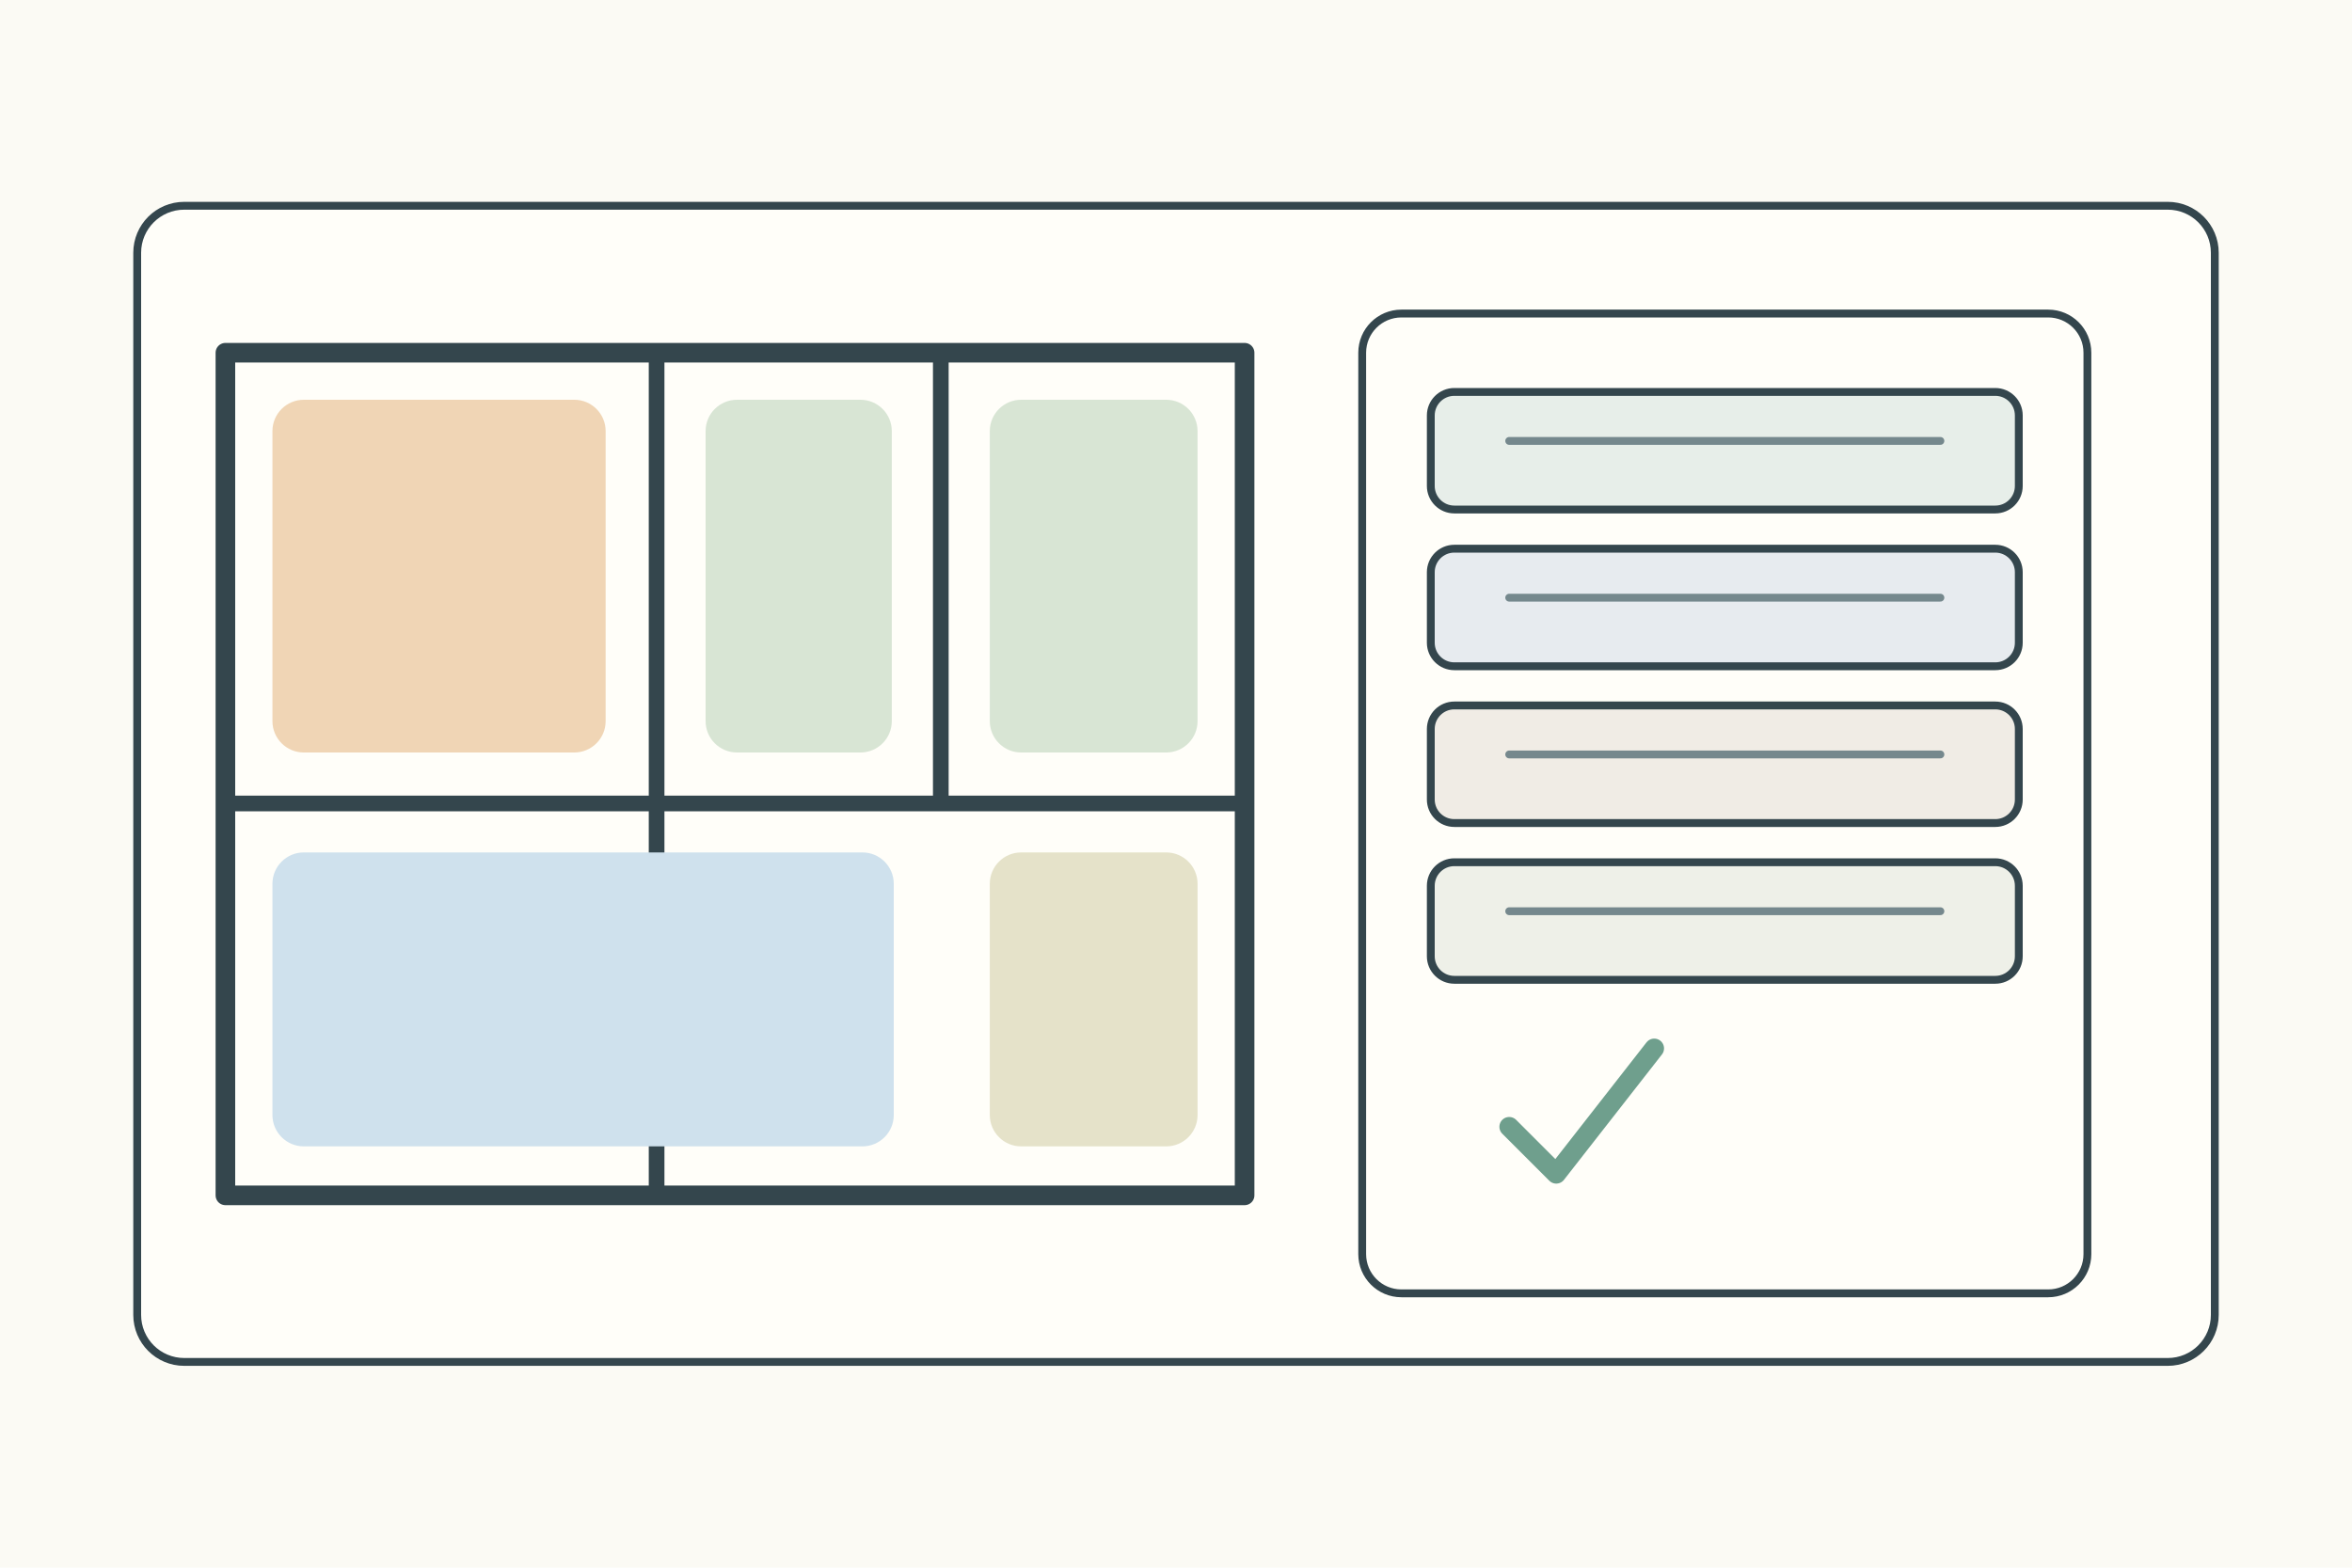
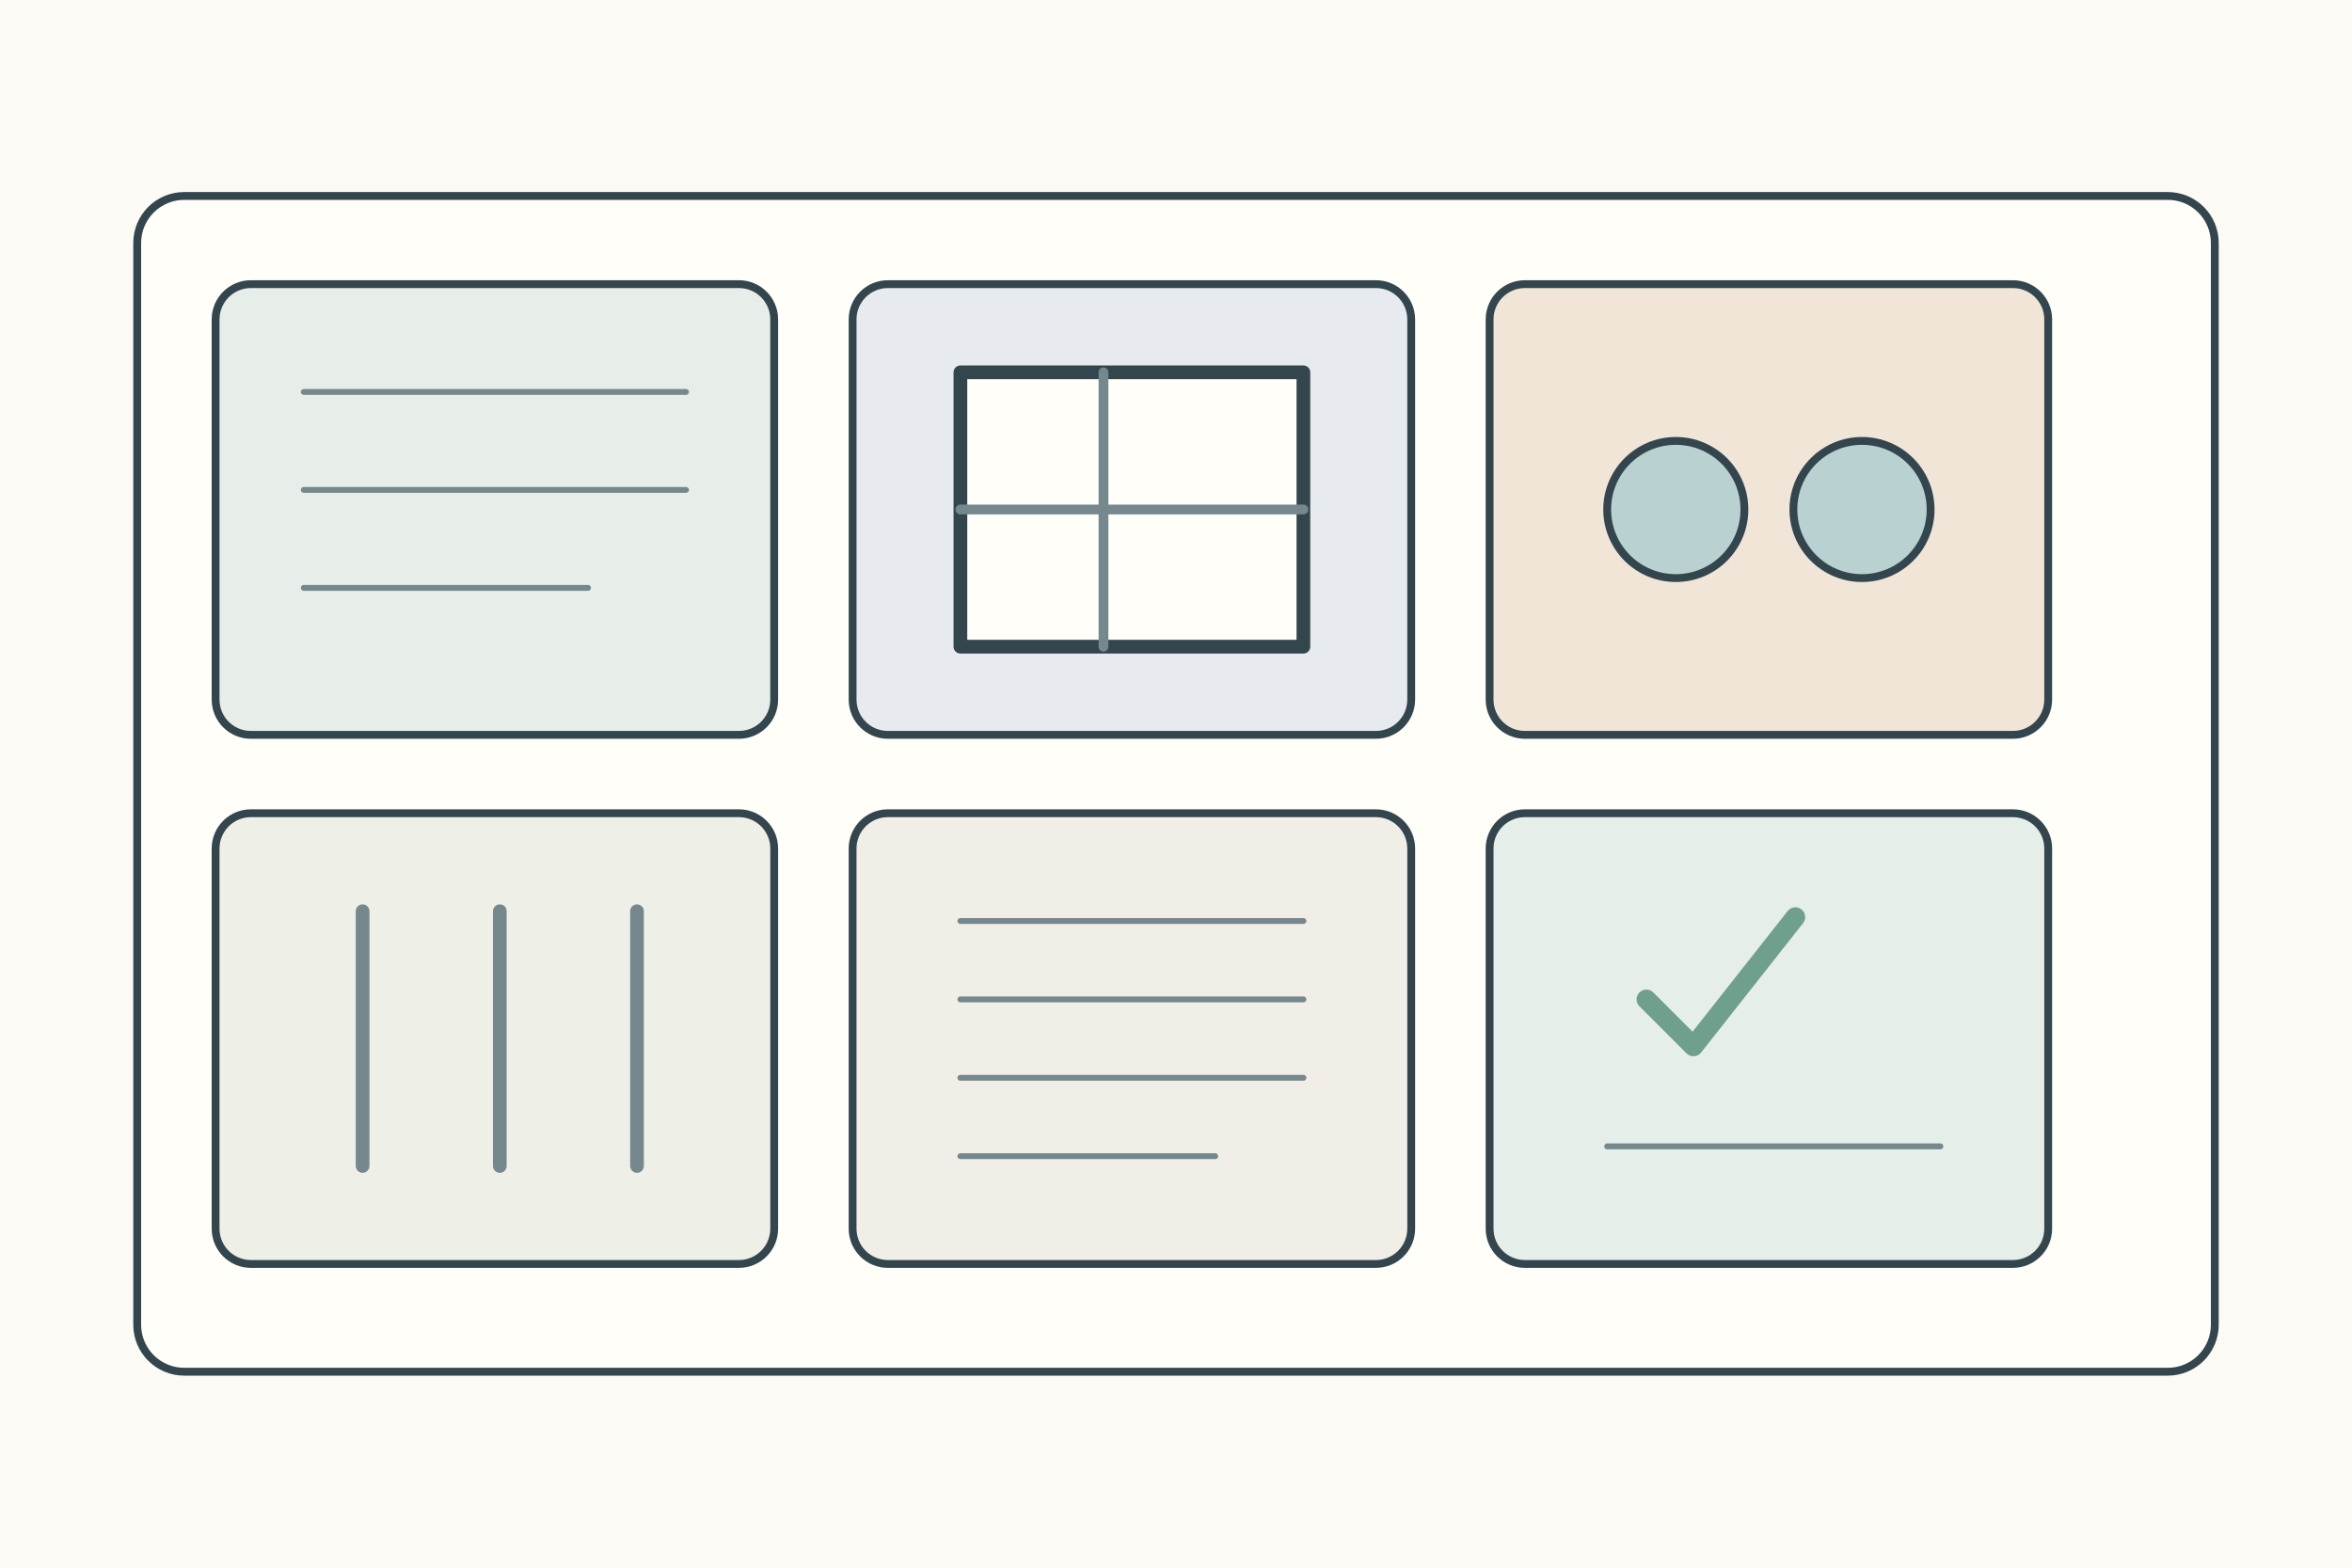
<svg xmlns="http://www.w3.org/2000/svg" width="1200" height="800">
  <rect width="1200" height="800" fill="#fbfaf4" />
  <g stroke="#34464d" stroke-width="4" fill="none" stroke-linecap="round" stroke-linejoin="round">
-     <g transform="translate(70 105)">
-       <rect width="1060" height="590" rx="24" fill="#fffef9" />
-       <g transform="translate(45 75)">
-         <rect x="0" y="0" width="520" height="430" fill="#fffef9" stroke-width="10" />
-         <path d="M220 0v430M0 230h520M365 0v230" stroke-width="8" />
-         <rect x="24" y="24" width="170" height="180" rx="16" fill="#f0d5b5" stroke="none" />
-         <rect x="245" y="24" width="95" height="180" rx="16" fill="#d8e5d4" stroke="none" />
-         <rect x="390" y="24" width="106" height="180" rx="16" fill="#d8e5d4" stroke="none" />
-         <rect x="24" y="255" width="317" height="150" rx="16" fill="#cfe1ed" stroke="none" />
-         <rect x="390" y="255" width="106" height="150" rx="16" fill="#e5e2c9" stroke="none" />
+     <rect x="70" y="100" width="1060" height="600" rx="24" fill="#fffef9" />
+     <g transform="translate(110 145)">
+       <g>
+         <rect width="285" height="230" rx="18" fill="#e7eee9" />
+         <path d="M45 55h195M45 105h195M45 155h145" stroke="#75888d" stroke-width="3" />
      </g>
-       <g transform="translate(625 55)">
-         <rect width="370" height="500" rx="20" fill="#fffef9" />
-         <rect x="35" y="40" width="300" height="60" rx="12" fill="#e7eee9" />
-         <rect x="35" y="120" width="300" height="60" rx="12" fill="#e7ebef" />
-         <rect x="35" y="200" width="300" height="60" rx="12" fill="#f0ece5" />
-         <rect x="35" y="280" width="300" height="60" rx="12" fill="#eef0e8" />
-         <path d="M75 65h220M75 145h220M75 225h220M75 305h220" stroke="#75888d" />
-         <path d="M75 415l24 24 50-64" stroke="#6f9f8d" stroke-width="10" />
+       <g transform="translate(325 0)">
+         <rect width="285" height="230" rx="18" fill="#e7ebef" />
+         <rect x="55" y="45" width="175" height="140" fill="#fffef9" stroke-width="7" />
+         <path d="M128 45v140M55 115h175" stroke="#75888d" stroke-width="5" />
+       </g>
+       <g transform="translate(650 0)">
+         <rect width="285" height="230" rx="18" fill="#f0e5d7" />
+         <circle cx="95" cy="115" r="35" fill="#bad1d1" />
+         <circle cx="190" cy="115" r="35" fill="#bad1d1" />
+       </g>
+       <g transform="translate(0 270)">
+         <rect width="285" height="230" rx="18" fill="#eef0e8" />
+         <path d="M75 50v130M145 50v130M215 50v130" stroke="#75888d" stroke-width="7" />
+       </g>
+       <g transform="translate(325 270)">
+         <rect width="285" height="230" rx="18" fill="#f1eee7" />
+         <path d="M55 55h175M55 95h175M55 135h175M55 175h130" stroke="#75888d" stroke-width="3" />
+       </g>
+       <g transform="translate(650 270)">
+         <rect width="285" height="230" rx="18" fill="#e5eee8" />
+         <path d="M80 95l24 24 52-66" stroke="#6f9f8d" stroke-width="10" />
+         <path d="M60 170h170" stroke="#75888d" stroke-width="3" />
      </g>
    </g>
  </g>
</svg>
